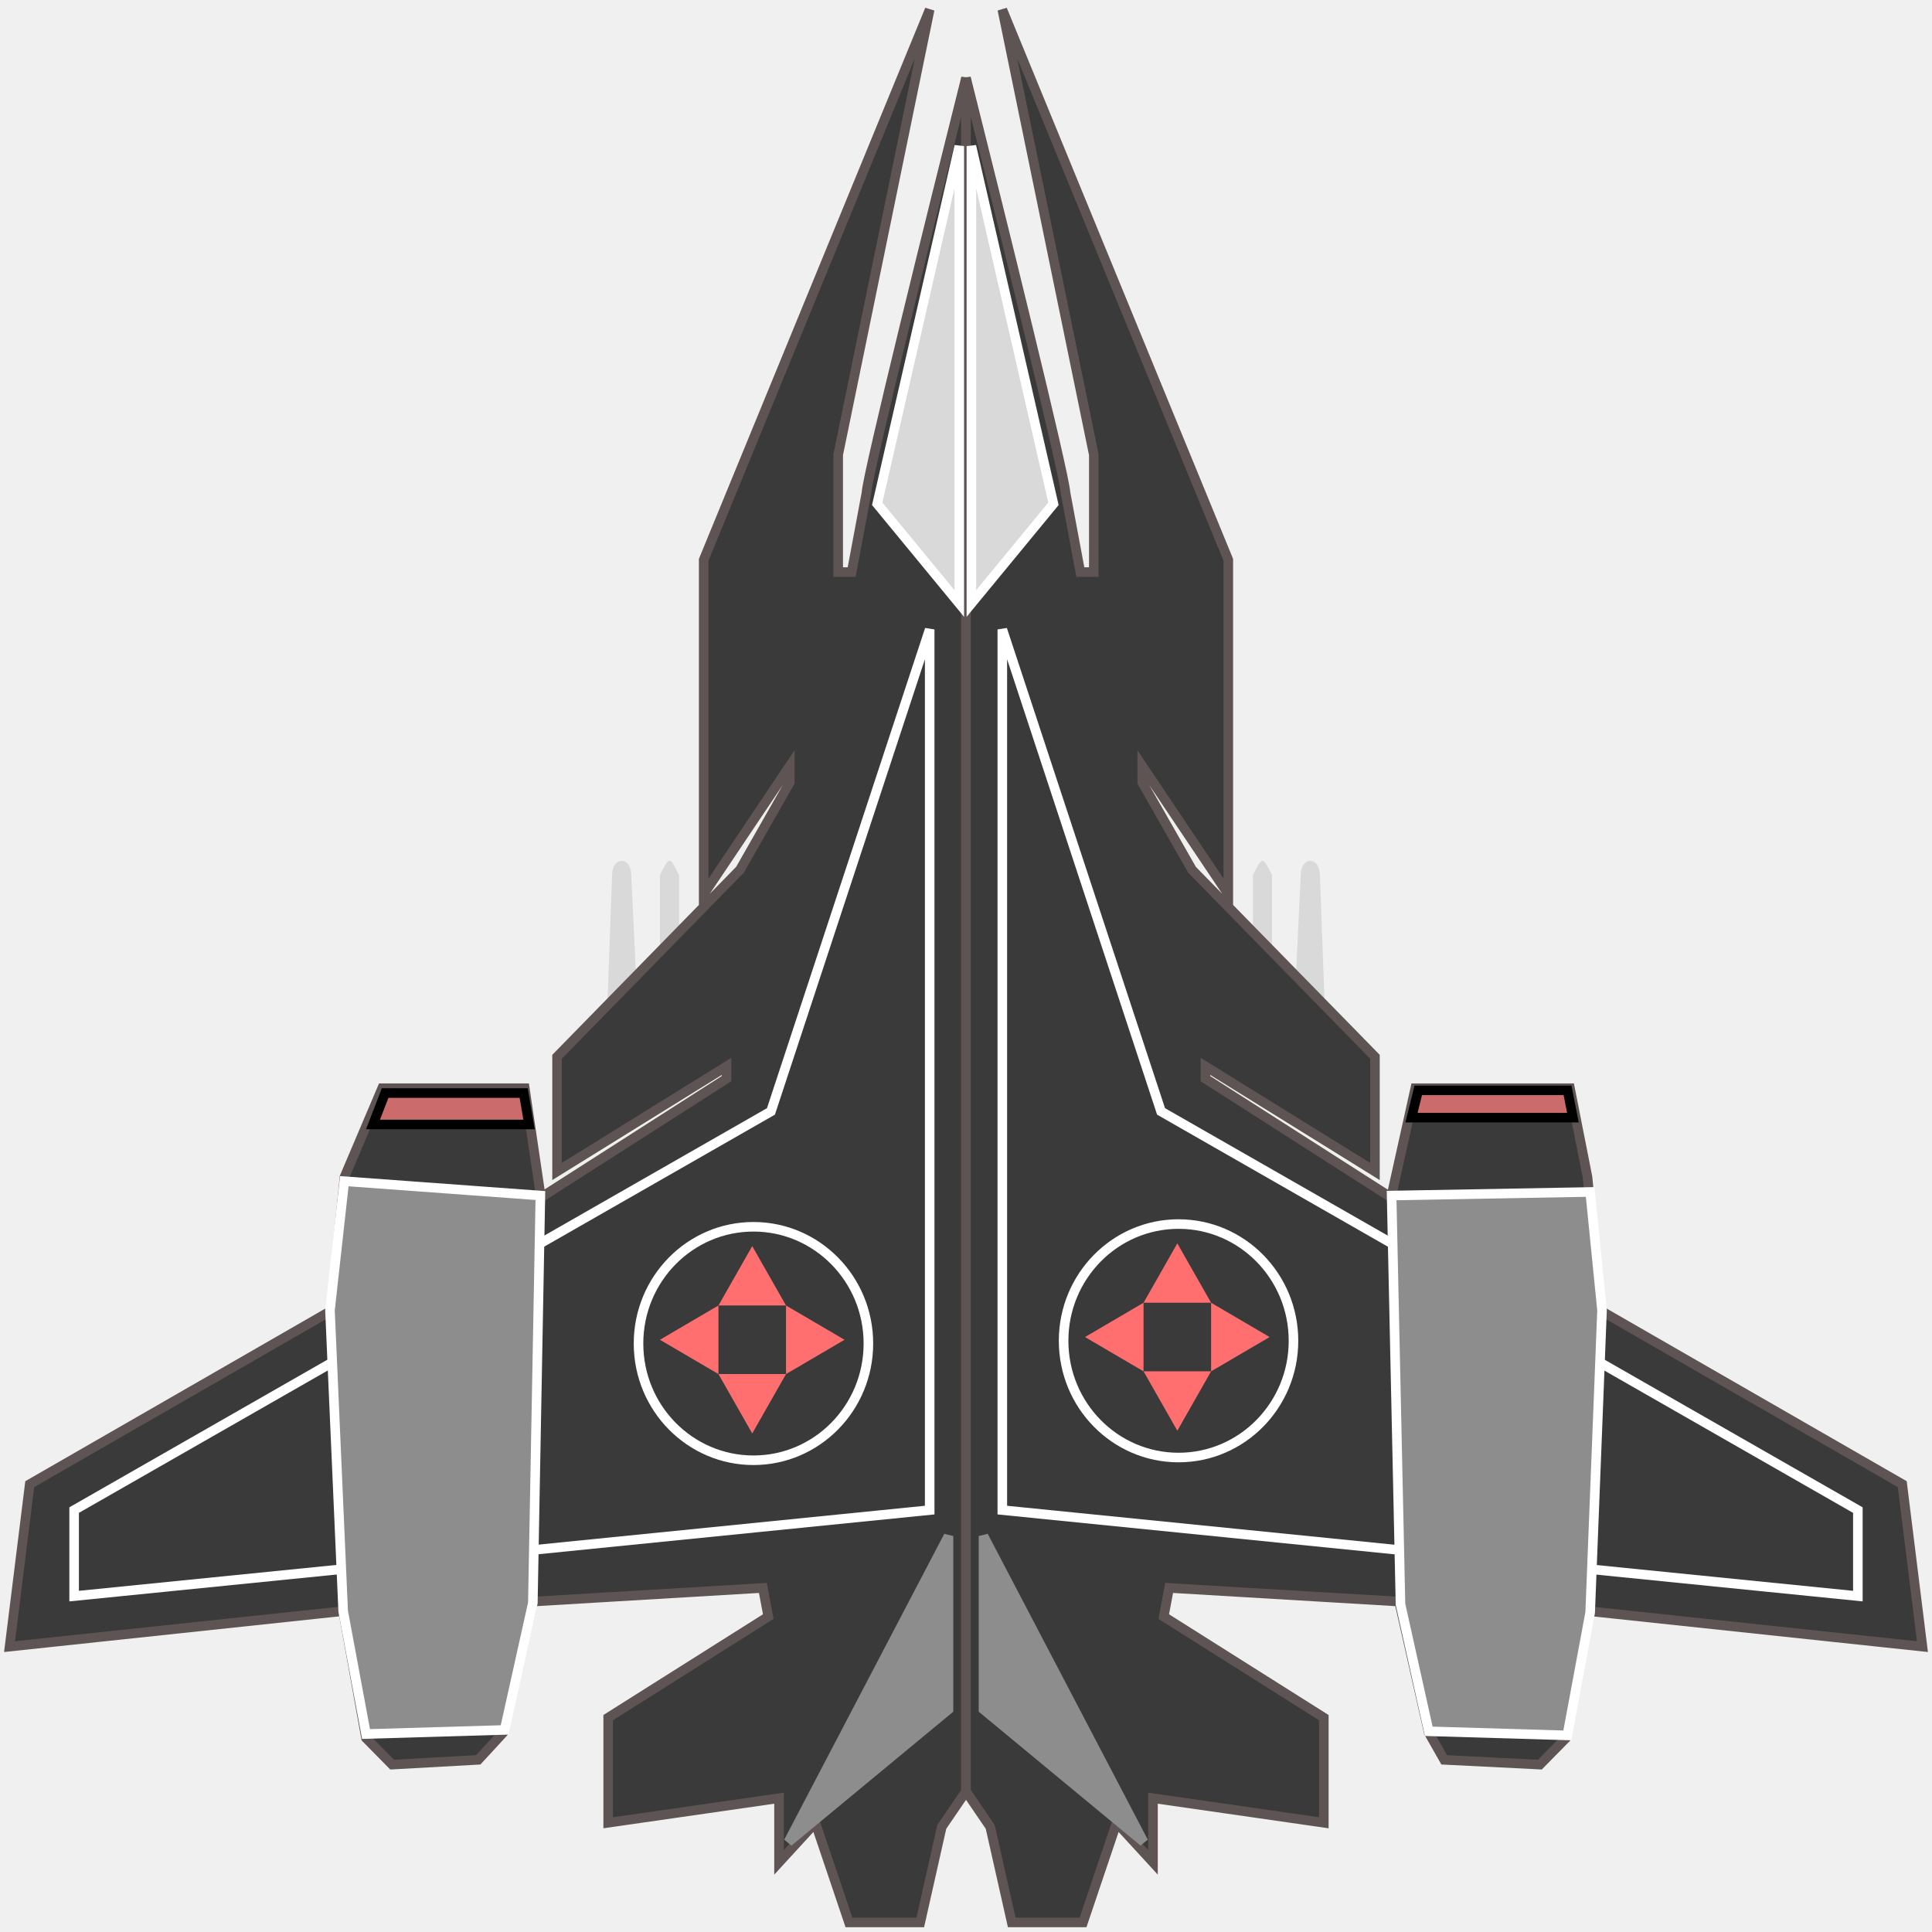
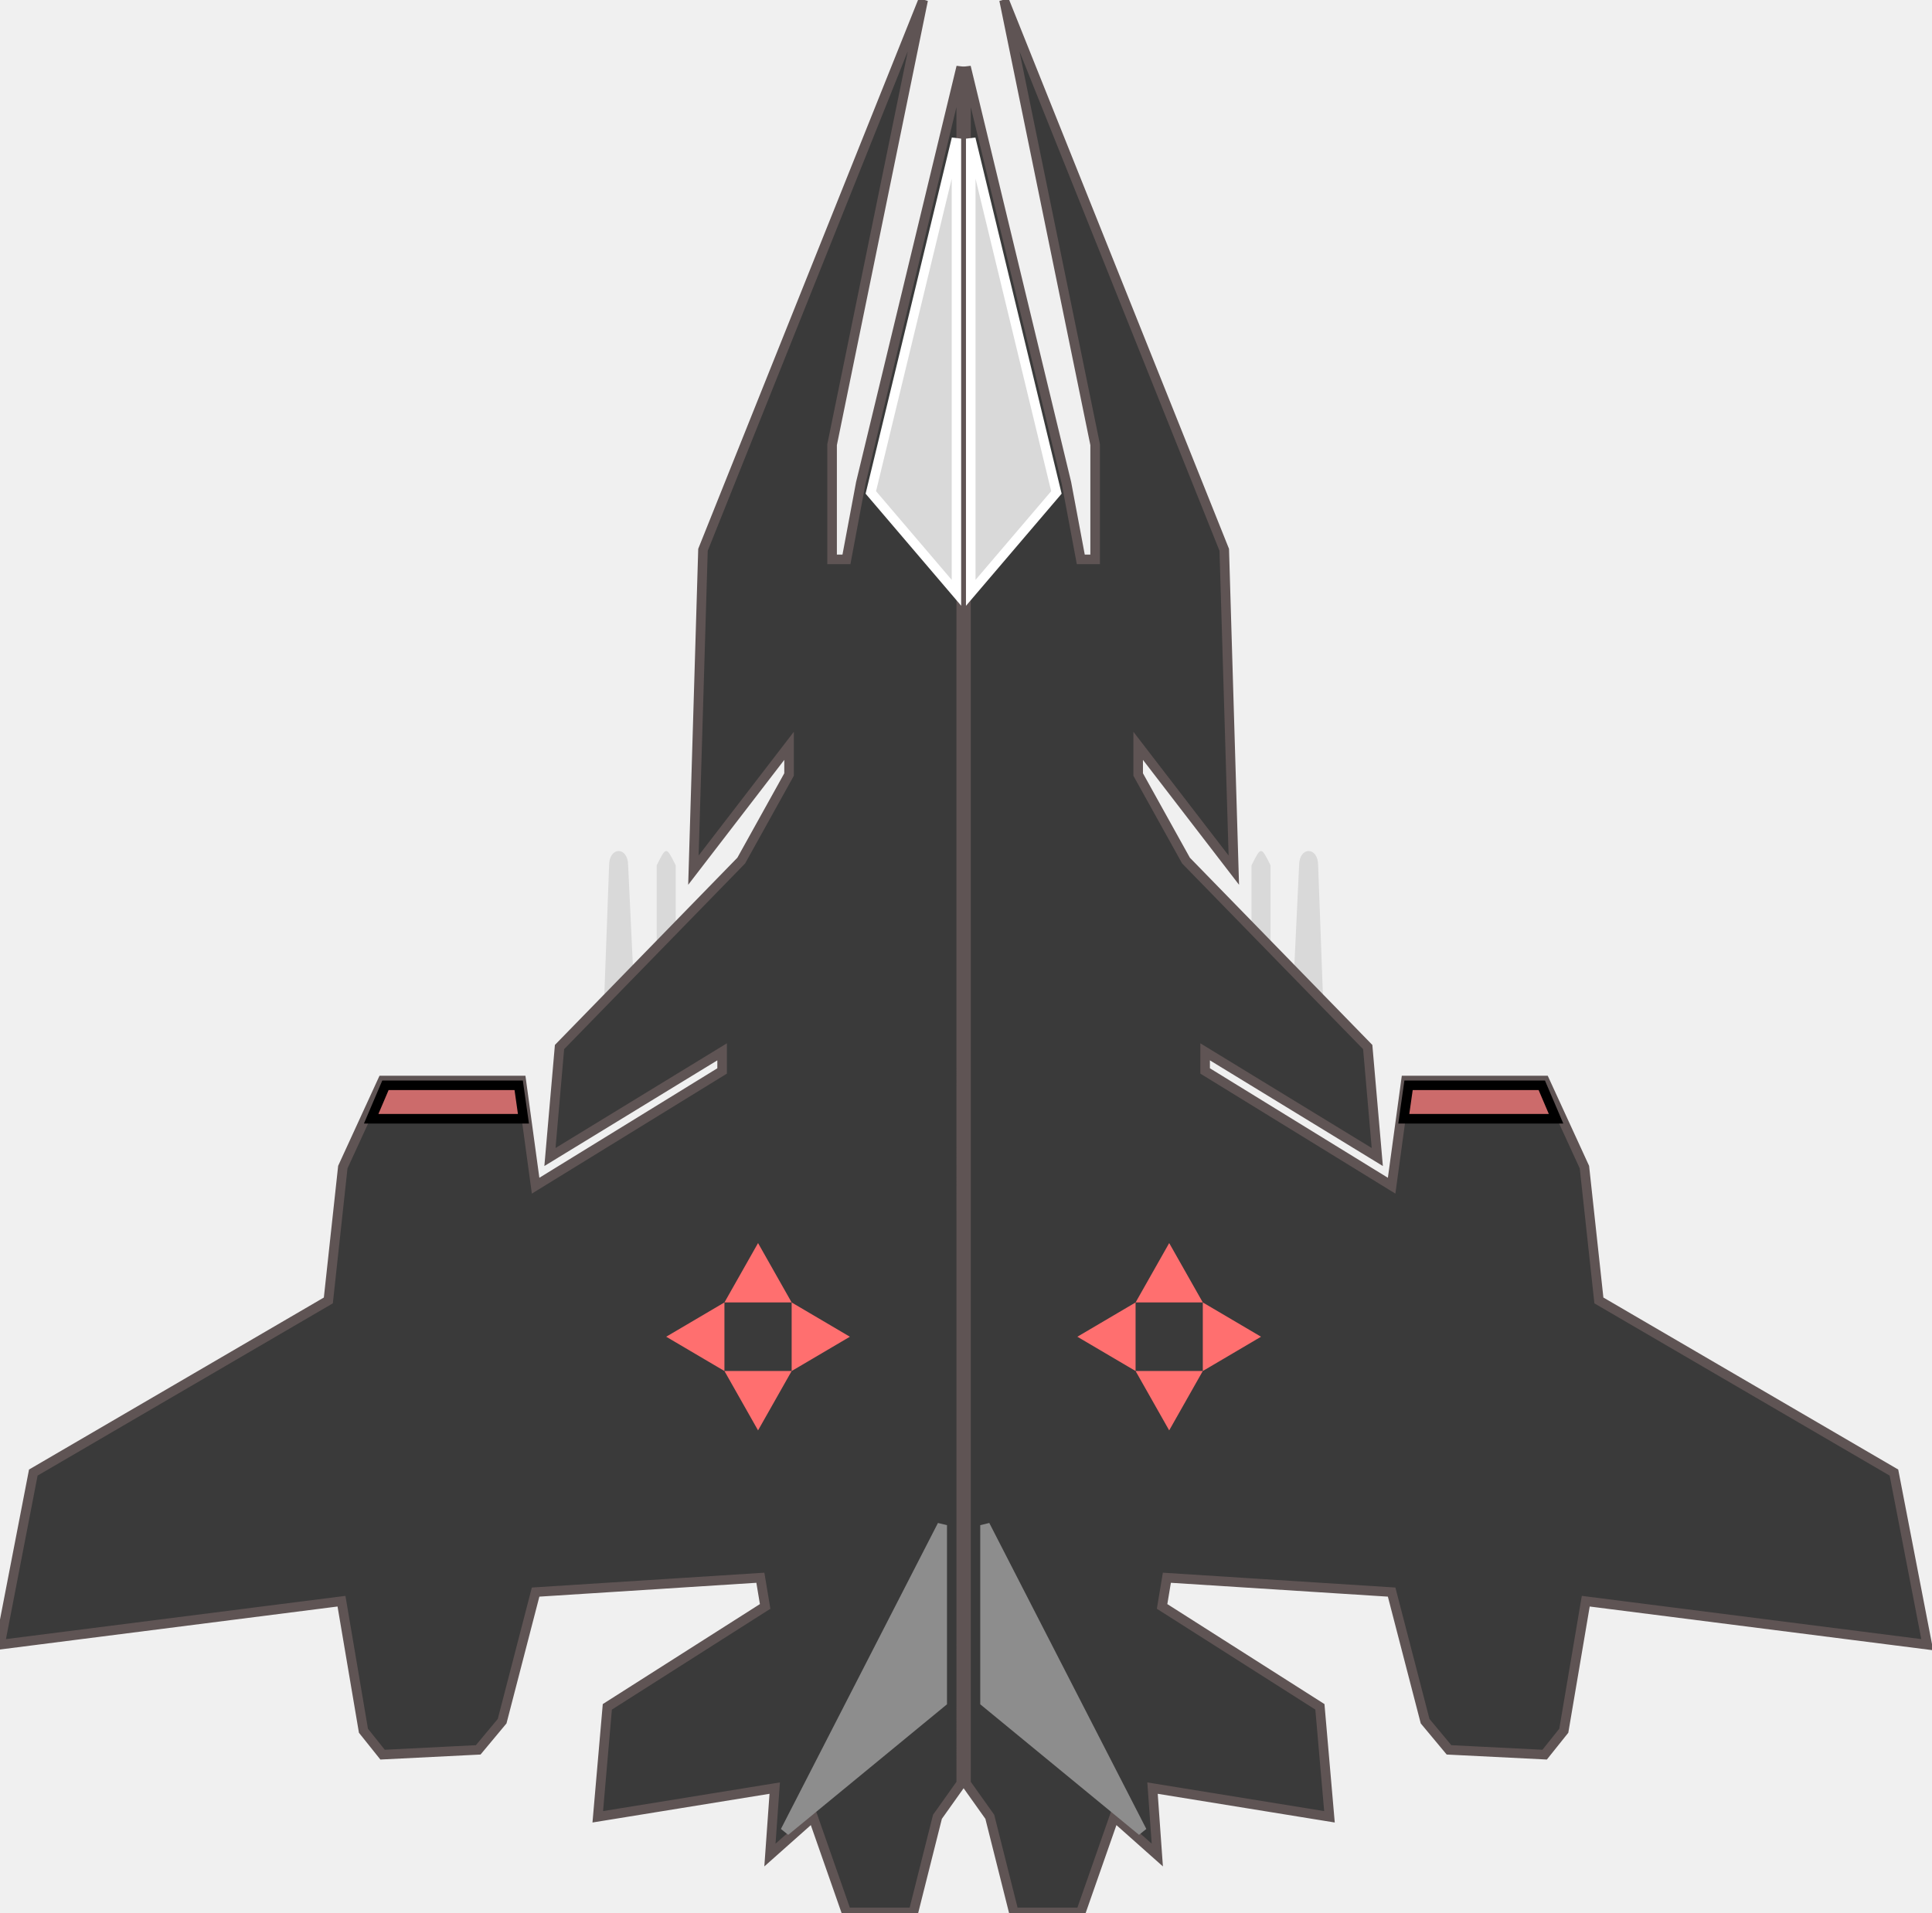
- <svg xmlns="http://www.w3.org/2000/svg" width="202" height="202" viewBox="0 0 202 202" fill="none">
-   <path d="M138 91.5L138.5 105L135.5 102L136 91.5C136 89.5 138 89.5 138 91.5Z" fill="#D9D9D9" />
-   <path d="M133 91.5V99L131 97V91.5C132 89.5 132 89.5 133 91.5Z" fill="#D9D9D9" />
-   <path d="M64 91.5L63.5 105L66.5 102L66 91.5C66 89.5 64 89.5 64 91.5Z" fill="#D9D9D9" />
-   <path d="M69 91.5V99L71 97V91.5C70 89.5 70 89.5 69 91.5Z" fill="#D9D9D9" />
-   <path d="M73.574 58.53L97.203 1L87.638 47.538V59.815H89.045L90.592 51.535C90.705 49.48 97.578 21.747 101 8.138V187.296L98.468 191.007L96.218 201H88.764L85.248 190.579L81.45 194.719V188.009L63.588 190.579V179.587L80.325 169.023L79.762 166.025L55.712 167.453L52.617 181.157L50 184L41 184.5L38.272 181.728L35.88 168.452L1 172.163L3.11 155.176L34.615 137.046L36.021 123.056L39.959 113.777H54.868L56.556 125.197L75.965 112.777V111.493L58.243 122.485V110.493L77.371 90.936L82.575 81.799V80.086L73.574 93.505V58.53Z" fill="#3A3A3A" stroke="#5F5454" />
-   <path d="M128.426 58.53L104.797 1L114.361 47.538V59.815H112.955L111.408 51.535C111.295 49.48 104.422 21.747 101 8.138V187.296L103.532 191.007L105.782 201H113.236L116.752 190.579L120.55 194.719V188.009L138.412 190.579V179.587L121.675 169.023L122.238 166.025L146.288 167.453L149.383 181.157L151 184L161 184.5L163.729 181.728L166.12 168.452L201 172.163L198.89 155.176L167.385 137.046L165.979 123.056L164.15 113.777H147.976L145.444 125.197L126.035 112.777V111.493L143.757 122.485V110.493L124.629 90.936L119.425 81.799V80.086L128.426 93.505V58.53Z" fill="#3A3A3A" stroke="#5F5454" />
-   <path d="M100.297 63.098V15.275L91.717 52.677L100.297 63.098Z" fill="#D9D9D9" stroke="white" />
-   <path d="M101.563 63.098V15.275L110.142 52.677L101.563 63.098Z" fill="#D9D9D9" stroke="white" />
-   <path d="M80.607 116.203L97.203 65.811V157.888L7.751 166.881V157.888L80.607 116.203Z" stroke="white" />
-   <path d="M121.393 116.203L104.797 65.811V157.888L194.249 166.881V157.888L121.393 116.203Z" stroke="white" />
-   <path d="M55.712 167.596L56.5 125L36 123.5L34.5 137L35.88 168.452L38.271 181.3L52.758 180.872L55.712 167.596Z" fill="#8D8D8D" stroke="white" />
-   <path d="M146.429 167.738L145.5 125L166.26 124.626L167.5 137L166.26 168.595L163.869 181.443L149.383 181.015L146.429 167.738Z" fill="#8D8D8D" stroke="white" />
-   <path d="M90.795 140.472C90.795 147.219 85.407 152.677 78.777 152.677C72.147 152.677 66.76 147.219 66.76 140.472C66.76 133.724 72.147 128.266 78.777 128.266C85.407 128.266 90.795 133.724 90.795 140.472Z" stroke="white" />
-   <path d="M135.24 140.187C135.24 146.934 129.852 152.392 123.222 152.392C116.592 152.392 111.205 146.934 111.205 140.187C111.205 133.439 116.592 127.981 123.222 127.981C129.852 127.981 135.24 133.439 135.24 140.187Z" stroke="white" />
-   <path d="M55.315 117.569H39L40.266 114.285H54.752L55.315 117.569Z" fill="#CC6B6B" stroke="black" />
-   <path d="M99.172 178.73V160.6L82.435 192.578L99.172 178.73Z" fill="#8D8D8D" stroke="#8D8D8D" />
-   <path d="M102.828 178.73V160.6L119.565 192.578L102.828 178.73Z" fill="#8D8D8D" stroke="#8D8D8D" />
-   <path d="M148.283 114L147.58 116.855H164.457L163.895 114H148.283Z" fill="#CC6B6B" stroke="black" />
-   <path d="M78.65 130.285L82.182 136.495H75.118L78.65 130.285Z" fill="#FF6F6F" />
-   <path d="M78.65 149.874L75.118 143.665H82.183L78.65 149.874Z" fill="#FF6F6F" />
-   <path d="M69 140.08L75.118 136.494V143.665L69 140.08Z" fill="#FF6F6F" />
-   <path d="M88.299 140.08L82.181 143.665V136.495L88.299 140.08Z" fill="#FF6F6F" />
-   <path d="M123.095 130L126.627 136.21H119.563L123.095 130Z" fill="#FF6F6F" />
-   <path d="M123.095 149.589L119.563 143.379H126.627L123.095 149.589Z" fill="#FF6F6F" />
-   <path d="M113.444 139.795L119.562 136.209V143.38L113.444 139.795Z" fill="#FF6F6F" />
-   <path d="M132.744 139.795L126.626 143.38V136.209L132.744 139.795Z" fill="#FF6F6F" />
+ <svg xmlns="http://www.w3.org/2000/svg" width="202" height="200" viewBox="0 0 202 200" fill="none">
+   <path d="M63.685 90.5L63.187 104L66.172 101L65.675 90.5C65.675 88.5 63.685 88.5 63.685 90.5Z" fill="#D9D9D9" />
+   <path d="M68.66 90.5V98.5L70.65 96.5V90.5C69.655 88.5 69.655 88.5 68.66 90.5Z" fill="#D9D9D9" />
+   <path d="M73.5 57.5L96.522 0L87 46.5V58.5H88.5L90 50.5L100.5 7L100.502 186.5L98.015 190L95.5 200H88.5L85 190L80.5 194L81 187L62.5 190L63.5 178.5L80 168L79.5 165L56 166.5L52.5 180L50 183L40 183.5L38 181L35.704 167.452L0 172L3.483 154L34.33 136L35.844 122.056L40 113H54.5L56 124L75.5 112V110L57.5 121L58.5 109.5L77.5 90L82.5 81V78L72.5 91L73.5 57.5Z" fill="#3A3A3A" stroke="#5F5454" />
+   <path d="M100.005 62V14.5L91.049 51.5L100.005 62Z" fill="#D9D9D9" stroke="white" />
+   <path d="M54.729 117H38.808L40.3 113.5H54.231L54.729 117Z" fill="#CC6B6B" stroke="black" />
+   <path d="M98.512 178V159.5L82.094 191.5L98.512 178Z" fill="#8D8D8D" stroke="#8D8D8D" />
+   <path d="M79.258 130L82.772 136.21H75.743L79.258 130Z" fill="#FF6F6F" />
+   <path d="M79.258 149.589L75.743 143.379H82.773L79.258 149.589Z" fill="#FF6F6F" />
+   <path d="M69.655 139.794L75.743 136.209V143.38L69.655 139.794Z" fill="#FF6F6F" />
+   <path d="M88.859 139.795L82.771 143.38V136.21L88.859 139.795Z" fill="#FF6F6F" />
+   <path d="M137.818 90.5L138.315 104L135.33 101L135.828 90.5C135.828 88.5 137.818 88.5 137.818 90.5Z" fill="#D9D9D9" />
+   <path d="M132.842 90.5V98.5L130.852 96.5V90.5C131.847 88.5 131.847 88.5 132.842 90.5Z" fill="#D9D9D9" />
+   <path d="M128.002 57.5L104.98 0L114.502 46.5V58.5H113.002L111.502 50.5L101.002 7L101 186.5L103.488 190L106.002 200H113.002L116.502 190L121.002 194L120.502 187L139.002 190L138.002 178.5L121.502 168L122.002 165L145.502 166.5L149.002 180L151.502 183L161.502 183.5L163.502 181L165.799 167.452L201.502 172L198.02 154L167.172 136L165.659 122.056L161.502 113H147.002L145.502 124L126.002 112V110L144.002 121L143.002 109.5L124.002 90L119.002 81V78L129.002 91L128.002 57.5Z" fill="#3A3A3A" stroke="#5F5454" />
+   <path d="M101.497 62V14.5L110.453 51.5L101.497 62Z" fill="#D9D9D9" stroke="white" />
+   <path d="M146.773 117H162.695L161.202 113.5H147.271L146.773 117Z" fill="#CC6B6B" stroke="black" />
+   <path d="M102.99 178V159.5L119.409 191.5L102.99 178Z" fill="#8D8D8D" stroke="#8D8D8D" />
+   <path d="M122.245 130L118.73 136.21H125.76L122.245 130Z" fill="#FF6F6F" />
+   <path d="M122.244 149.589L125.759 143.379H118.729L122.244 149.589Z" fill="#FF6F6F" />
+   <path d="M131.847 139.794L125.759 136.209V143.38L131.847 139.794Z" fill="#FF6F6F" />
+   <path d="M112.643 139.795L118.731 143.38V136.21L112.643 139.795Z" fill="#FF6F6F" />
</svg>
